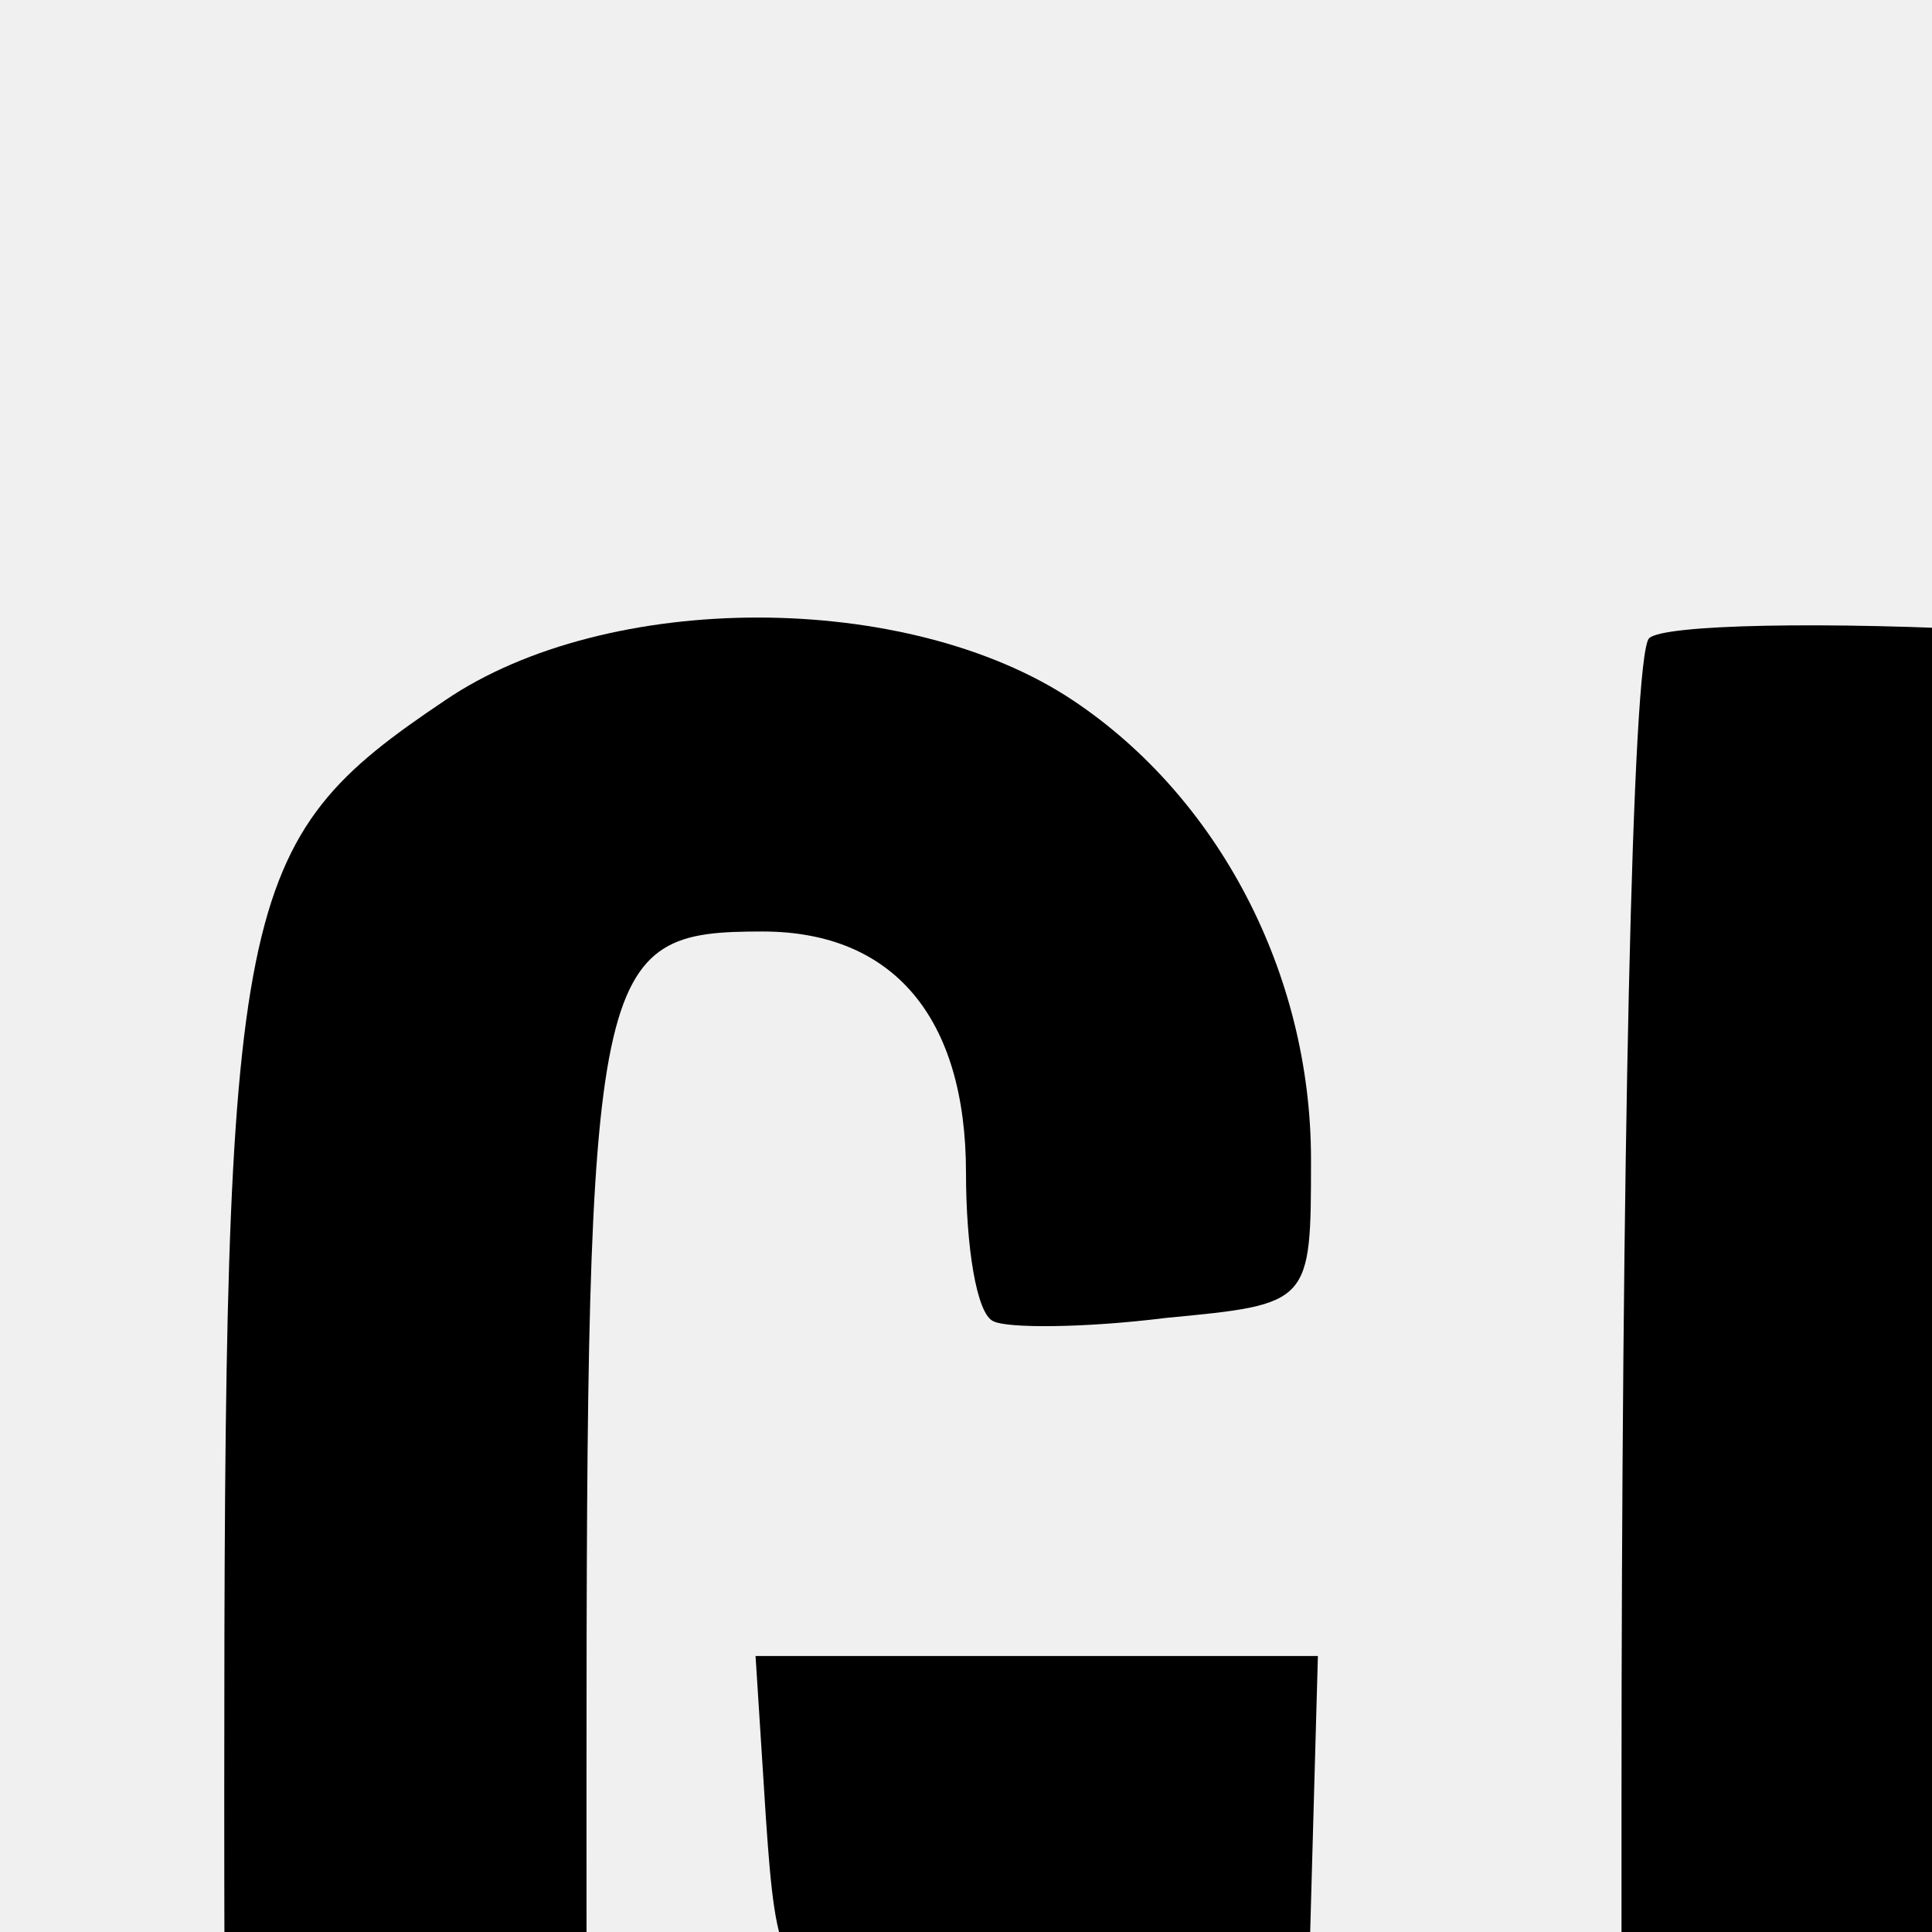
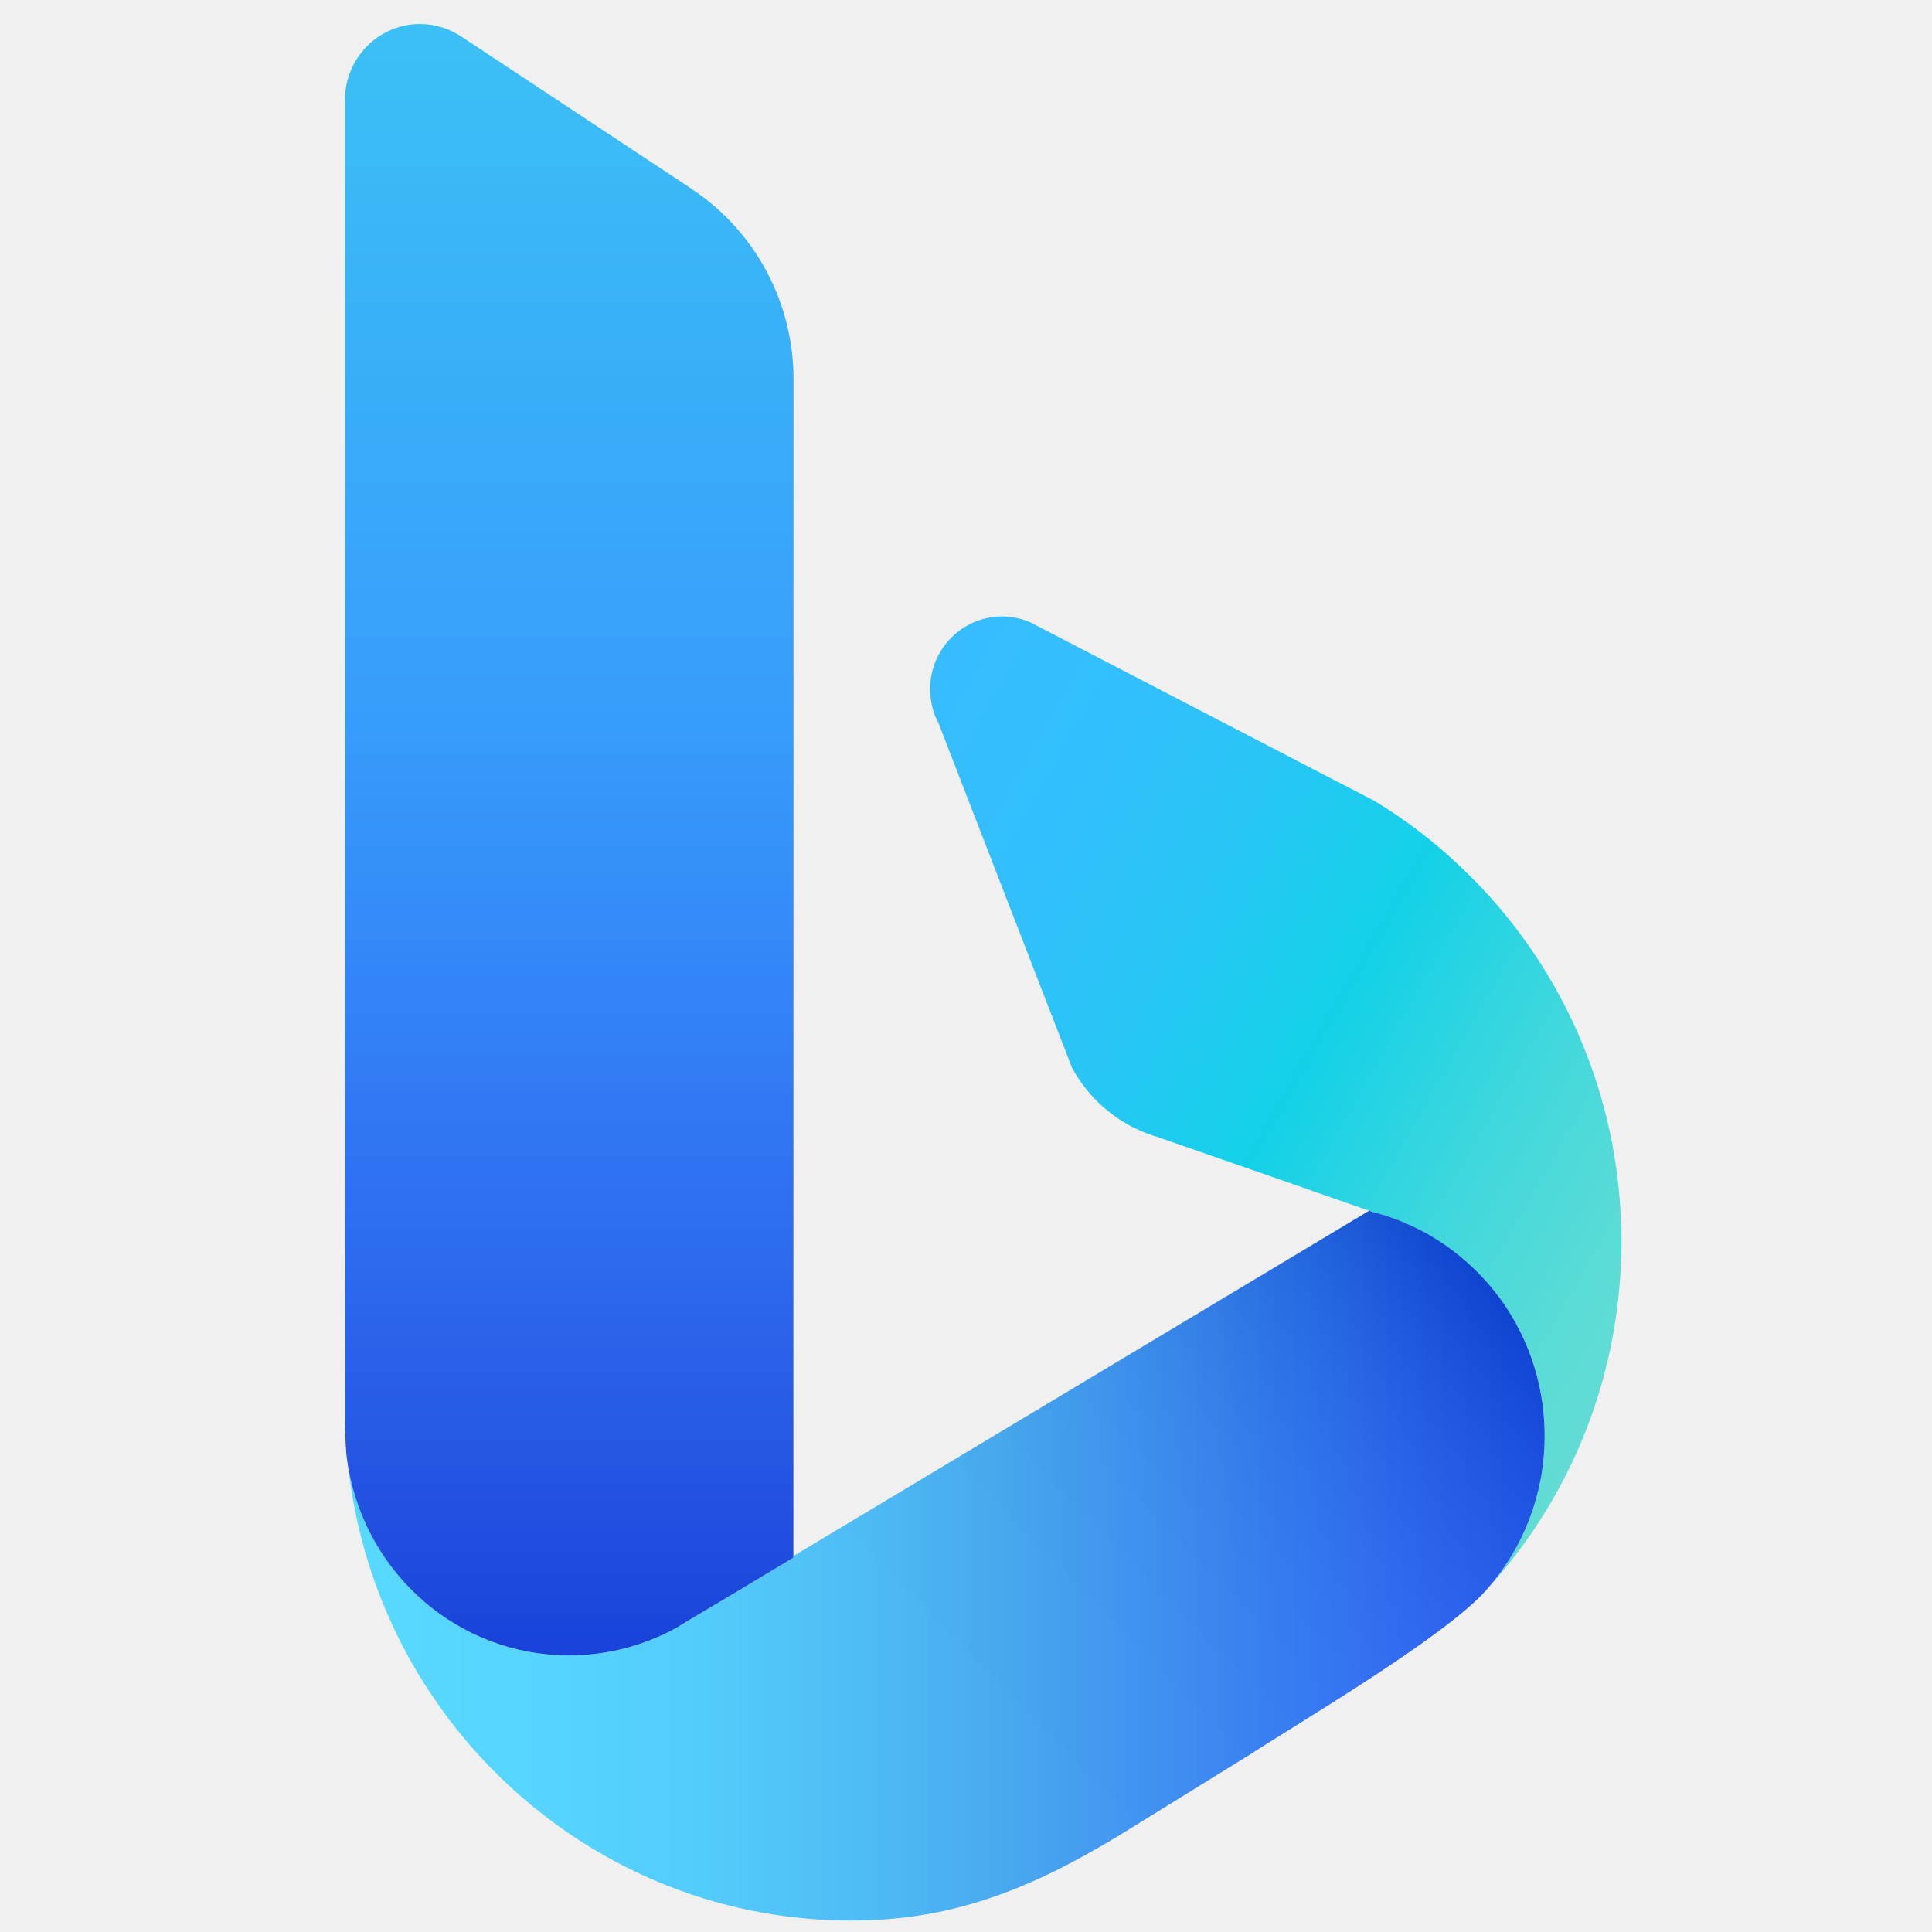
<svg xmlns="http://www.w3.org/2000/svg" width="512" height="512" viewBox="0 0 56 56" fill="none">
-   <g id="svg_1" fill="#000000" transform="translate(0,100) scale(0.1,-0.1) ">
-     <path id="svg_2" d="m129,797c-61,-41 -64,-56 -64,-317c0,-273 4,-287 82,-322c52,-23 128,-20 169,7c51,33 59,59 62,212l4,143l-82,0l-81,0l3,-47c3,-44 5,-48 31,-51c27,-3 27,-4 27,-78c0,-61 -4,-78 -20,-94c-24,-24 -38,-25 -68,-4c-22,15 -22,19 -22,238c0,238 2,246 51,246c38,0 59,-25 59,-70c0,-21 3,-41 8,-43c4,-2 26,-2 50,1c42,4 42,4 42,46c0,54 -27,105 -69,133c-48,32 -135,32 -182,0z" />
-     <path id="svg_3" d="m478,815c-5,-5 -8,-156 -8,-337l0,-328l50,0l50,0l0,135l0,134l59,7c118,13 155,60 156,194c0,147 -40,187 -202,197c-54,3 -101,2 -105,-2zm185,-110c19,-19 31,-85 22,-125c-9,-43 -31,-60 -76,-60l-39,0l0,100l0,100l39,0c22,0 46,-7 54,-15z" />
-     <path id="svg_4" d="m820,770l0,-50l55,0l55,0l0,-285l0,-285l50,0l50,0l0,285l0,285l50,0l50,0l0,50l0,50l-155,0l-155,0l0,-50z" />
-     <path id="svg_5" d="m1512,800c-57,-35 -62,-62 -62,-323c0,-227 1,-235 23,-268c33,-50 80,-71 145,-65c30,2 65,12 79,21c36,24 63,90 63,158l0,57l-50,0l-50,0l0,-55c0,-42 -5,-60 -20,-75c-24,-24 -38,-25 -68,-4c-22,15 -22,19 -22,234c0,236 3,250 54,250c36,0 56,-30 56,-84l0,-47l48,3l47,3l3,50c3,62 -20,111 -67,142c-45,30 -132,32 -179,3z" />
-     <path id="svg_6" d="m1847,813c-4,-3 -7,-154 -7,-335l0,-328l50,0l50,0l0,145l0,145l60,0l60,0l0,-145l0,-145l55,0l55,0l-2,332l-3,333l-50,0l-50,0l-3,-137l-3,-138l-59,0l-60,0l0,140l0,140l-43,0c-24,0 -47,-3 -50,-7z" />
-     <path id="svg_7" d="m2356,811c-5,-8 -116,-634 -116,-653c0,-5 22,-8 49,-8l49,0l6,47c15,108 12,103 71,103c59,0 56,5 71,-103l6,-47l49,0c39,0 49,3 49,17c0,14 -92,556 -106,626c-5,26 -8,27 -64,27c-32,0 -61,-4 -64,-9zm78,-261c9,-63 19,-125 22,-138c4,-22 2,-23 -36,-20c-22,2 -41,8 -41,13c-2,15 34,266 37,263c1,-2 9,-55 18,-118z" />
-     <path id="svg_8" d="m2597,814c-4,-4 -7,-27 -7,-51l0,-43l55,0l55,0l0,-285l0,-285l50,0l50,0l0,285l0,285l56,0l55,0l-3,48l-3,47l-151,3c-82,1 -153,-1 -157,-4z" />
-     <path id="svg_9" d="m3429,797c-64,-42 -69,-65 -69,-315c0,-247 5,-273 61,-313c46,-32 124,-35 178,-7c77,40 81,57 81,318c0,252 -5,275 -69,317c-47,32 -135,32 -182,0zm135,-89c13,-19 16,-58 16,-228c0,-222 -3,-233 -52,-245c-19,-5 -32,-1 -47,14c-20,20 -21,31 -21,233c0,183 2,214 17,230c23,25 68,23 87,-4z" />
-     <path id="svg_10" d="m3737,814c-4,-4 -7,-27 -7,-51l0,-43l55,0l55,0l0,-285l0,-285l50,0l50,0l0,285l0,285l56,0l55,0l-3,48l-3,47l-151,3c-82,1 -153,-1 -157,-4z" />
-     <path id="svg_11" d="m2970,480l0,-330l94,0c105,0 138,9 178,47c69,66 57,246 -19,286l-27,14l22,12c34,18 52,64 52,131c0,72 -24,127 -68,153c-23,13 -53,17 -131,17l-101,0l0,-330zm184,218c9,-13 16,-43 16,-70c0,-57 -25,-88 -70,-88l-30,0l0,90l0,90l34,0c25,0 39,-7 50,-22zm13,-274c8,-10 13,-46 13,-85c0,-59 -3,-70 -22,-83c-12,-9 -37,-16 -55,-16l-33,0l0,106l0,107l42,-6c23,-3 48,-14 55,-23z" />
-     <path id="svg_12" d="m4858,623c12,-2 30,-2 40,0c9,3 -1,5 -23,4c-22,0 -30,-2 -17,-4z" />
-     <path id="svg_13" d="m4790,593c-16,-21 -20,-36 -15,-58c3,-16 6,-38 6,-47c0,-12 8,-17 22,-17c12,1 38,-2 57,-5c27,-5 25,-3 -11,9c-69,22 -89,76 -44,120c13,14 20,25 15,25c-5,0 -18,-12 -30,-27z" />
-     <path id="svg_14" d="m4389,589c-50,-50 -1,-79 133,-79c116,0 148,10 148,44c0,44 -32,56 -152,56c-96,0 -110,-2 -129,-21zm70,-22c0,-9 -2,-8 -6,1c-2,6 -10,9 -15,6c-7,-4 -8,-2 -4,5c9,13 26,5 25,-12zm29,-8c-3,-8 -7,-3 -11,10c-4,17 -3,21 5,13c5,-5 8,-16 6,-23zm75,11c-3,-12 -8,-19 -11,-16c-5,6 5,36 12,36c2,0 2,-9 -1,-20zm42,-30c-3,-5 -14,-10 -23,-9c-14,0 -13,2 3,9c27,11 27,11 20,0z" />
-     <path id="svg_15" d="m4951,593c7,-12 15,-20 18,-17c3,2 -3,12 -13,22c-17,16 -18,16 -5,-5z" />
-     <path id="svg_16" d="m4970,546c0,-7 -9,-26 -21,-42l-21,-29l26,28c23,25 35,57 21,57c-3,0 -5,-6 -5,-14z" />
-     <path id="svg_17" d="m1162,483l3,-48l100,0l100,0l3,48l3,47l-106,0l-106,0l3,-47z" />
-     <path id="svg_18" d="m4480,466c5,-5 23,-9 40,-9c17,0 35,4 40,9c5,5 -10,9 -40,9c-30,0 -45,-4 -40,-9z" />
+   <g clip-path="url(#clip0_36_2239)">
+     <path d="M46.998 35.987C46.998 36.532 46.969 37.075 46.91 37.609C46.562 40.87 45.168 43.818 43.07 46.098C43.334 45.801 43.573 45.481 43.782 45.14C43.943 44.88 44.086 44.609 44.207 44.327C44.251 44.234 44.291 44.137 44.324 44.041C44.364 43.948 44.397 43.851 44.427 43.755C44.46 43.666 44.489 43.574 44.515 43.481C44.54 43.384 44.566 43.288 44.588 43.191C44.592 43.18 44.596 43.169 44.599 43.158C44.621 43.061 44.639 42.965 44.657 42.868C44.676 42.768 44.694 42.667 44.709 42.568C44.709 42.564 44.709 42.564 44.709 42.561C44.724 42.468 44.734 42.375 44.742 42.278C44.764 42.059 44.775 41.84 44.775 41.617C44.775 40.362 44.434 39.185 43.836 38.183C43.701 37.949 43.55 37.726 43.385 37.515C43.191 37.262 42.982 37.025 42.755 36.805C42.19 36.252 41.53 35.799 40.8 35.48C40.485 35.338 40.155 35.224 39.817 35.138C39.813 35.138 39.806 35.134 39.803 35.134L39.685 35.093L37.976 34.499V34.496L33.506 32.94C33.491 32.936 33.472 32.936 33.462 32.932L33.183 32.829C32.284 32.472 31.539 31.804 31.074 30.953L29.442 26.739L27.571 21.911L27.212 20.98L27.12 20.79C27.017 20.537 26.962 20.262 26.962 19.977C26.962 19.903 26.962 19.829 26.97 19.762C27.076 18.699 27.967 17.868 29.046 17.868C29.332 17.868 29.607 17.927 29.857 18.035L38.188 22.359L39.831 23.21C40.7 23.734 41.511 24.35 42.251 25.045C44.936 27.54 46.697 31.038 46.961 34.948C46.984 35.293 46.998 35.638 46.998 35.987Z" fill="url(#paint0_linear_36_2239)" />
+     <path d="M44.772 41.617C44.772 42.047 44.732 42.463 44.658 42.868C44.635 42.976 44.614 43.084 44.588 43.191C44.541 43.384 44.49 43.57 44.427 43.755C44.394 43.852 44.361 43.948 44.325 44.041C44.288 44.138 44.248 44.231 44.208 44.327C44.086 44.609 43.943 44.88 43.782 45.14C43.573 45.482 43.334 45.801 43.071 46.098C41.856 47.458 37.733 49.881 36.214 50.866L32.841 52.953C30.369 54.495 28.032 55.586 25.087 55.66C24.948 55.664 24.812 55.668 24.676 55.668C24.486 55.668 24.299 55.664 24.111 55.657C19.123 55.464 14.773 52.753 12.264 48.747C11.117 46.916 10.357 44.814 10.101 42.557C10.639 45.642 13.296 47.982 16.498 47.982C17.62 47.982 18.673 47.696 19.593 47.191C19.6 47.187 19.608 47.183 19.616 47.18L19.946 46.979L21.288 46.177L22.997 45.152V45.104L23.218 44.971L38.51 35.799L39.687 35.093L39.804 35.134C39.808 35.134 39.815 35.138 39.818 35.138C40.156 35.223 40.486 35.338 40.801 35.48C41.531 35.799 42.191 36.252 42.756 36.806C42.983 37.025 43.192 37.262 43.386 37.515C43.551 37.726 43.702 37.95 43.837 38.183C44.43 39.184 44.772 40.362 44.772 41.617Z" fill="url(#paint1_linear_36_2239)" />
+     <path d="M23.001 11.008L22.996 45.151L21.287 46.176L19.943 46.977L19.613 47.18C19.607 47.18 19.597 47.186 19.593 47.191C18.671 47.693 17.618 47.983 16.495 47.983C13.292 47.983 10.64 45.643 10.098 42.557C10.073 42.416 10.054 42.268 10.038 42.126C10.018 41.857 10.004 41.593 9.998 41.324V2.899C9.998 1.686 10.971 0.696 12.173 0.696C12.624 0.696 13.045 0.838 13.391 1.072L20.043 5.471C20.078 5.502 20.118 5.528 20.159 5.553C21.878 6.74 23.001 8.74 23.001 11.008Z" fill="url(#paint2_linear_36_2239)" />
+     <path opacity="0.15" d="M44.772 41.617C44.772 42.047 44.732 42.463 44.658 42.868C44.635 42.976 44.614 43.084 44.588 43.191C44.541 43.384 44.49 43.57 44.427 43.755C44.394 43.852 44.361 43.948 44.325 44.041C44.288 44.138 44.248 44.231 44.208 44.327C44.086 44.609 43.943 44.88 43.782 45.14C43.573 45.482 43.335 45.801 43.071 46.098C41.856 47.458 37.733 49.881 36.214 50.866L32.841 52.953C30.369 54.495 28.032 55.586 25.087 55.66C24.948 55.664 24.812 55.668 24.676 55.668C24.486 55.668 24.299 55.664 24.111 55.657C19.123 55.464 14.773 52.753 12.264 48.747C11.117 46.916 10.357 44.814 10.101 42.557C10.639 45.642 13.296 47.982 16.498 47.982C17.62 47.982 18.673 47.696 19.593 47.191C19.6 47.187 19.608 47.183 19.616 47.18L19.946 46.979L21.288 46.177L22.997 45.152V45.104L23.218 44.971L38.51 35.799L39.687 35.093L39.804 35.134C39.808 35.134 39.815 35.138 39.818 35.138C40.156 35.223 40.486 35.338 40.801 35.48C41.531 35.799 42.191 36.252 42.756 36.806C42.983 37.025 43.192 37.262 43.386 37.515C43.551 37.726 43.702 37.95 43.837 38.183C44.43 39.184 44.772 40.362 44.772 41.617Z" fill="url(#paint3_linear_36_2239)" />
+     <path opacity="0.1" d="M23.001 11.008L22.996 45.151L21.287 46.176L19.943 46.977L19.613 47.18C19.607 47.18 19.597 47.186 19.593 47.191C18.671 47.693 17.618 47.983 16.495 47.983C13.292 47.983 10.64 45.643 10.098 42.557C10.073 42.416 10.054 42.268 10.038 42.126C10.018 41.857 10.004 41.593 9.998 41.324V2.899C9.998 1.686 10.971 0.696 12.173 0.696C12.624 0.696 13.045 0.838 13.391 1.072L20.043 5.471C20.078 5.502 20.118 5.528 20.159 5.553C21.878 6.74 23.001 8.74 23.001 11.008Z" fill="url(#paint4_linear_36_2239)" />
  </g>
+   <defs>
+     <linearGradient id="paint0_linear_36_2239" x1="24.061" y1="24.49" x2="48.03" y2="38.16" gradientUnits="userSpaceOnUse">
+       <stop stop-color="#37BDFF" />
+       <stop offset="0.183" stop-color="#33BFFD" />
+       <stop offset="0.358" stop-color="#28C5F5" />
+       <stop offset="0.528" stop-color="#15D0E9" />
+       <stop offset="0.547" stop-color="#12D1E7" />
+       <stop offset="0.59" stop-color="#1CD2E5" />
+       <stop offset="0.768" stop-color="#42D8DC" />
+       <stop offset="0.911" stop-color="#59DBD6" />
+       <stop offset="1" stop-color="#62DCD4" />
+     </linearGradient>
+     <linearGradient id="paint1_linear_36_2239" x1="10.099" y1="45.38" x2="44.772" y2="45.38" gradientUnits="userSpaceOnUse">
+       <stop stop-color="#39D2FF" />
+       <stop offset="0.15" stop-color="#38CEFE" />
+       <stop offset="0.293" stop-color="#35C3FA" />
+       <stop offset="0.433" stop-color="#2FB0F3" />
+       <stop offset="0.547" stop-color="#299AEB" />
+       <stop offset="0.583" stop-color="#2692EC" />
+       <stop offset="0.763" stop-color="#1A6CF1" />
+       <stop offset="0.909" stop-color="#1355F4" />
+       <stop offset="1" stop-color="#104CF5" />
+     </linearGradient>
+     <linearGradient id="paint2_linear_36_2239" x1="16.5" y1="48.465" x2="16.5" y2="1.529" gradientUnits="userSpaceOnUse">
+       <stop stop-color="#1B48EF" />
+       <stop offset="0.122" stop-color="#1C51F0" />
+       <stop offset="0.321" stop-color="#1E69F5" />
+       <stop offset="0.568" stop-color="#2190FB" />
+       <stop offset="1" stop-color="#26B8F4" />
+     </linearGradient>
+     <linearGradient id="paint3_linear_36_2239" x1="16.991" y1="54.043" x2="38.651" y2="32.648" gradientUnits="userSpaceOnUse">
+       <stop stop-color="white" />
+       <stop offset="0.373" stop-color="#FDFDFD" />
+       <stop offset="0.507" stop-color="#F6F6F6" />
+       <stop offset="0.603" stop-color="#EBEBEB" />
+       <stop offset="0.68" stop-color="#DADADA" />
+       <stop offset="0.746" stop-color="#C4C4C4" />
+       <stop offset="0.805" stop-color="#A8A8A8" />
+       <stop offset="0.858" stop-color="#888888" />
+       <stop offset="0.907" stop-color="#626262" />
+       <stop offset="0.952" stop-color="#373737" />
+       <stop offset="0.993" stop-color="#090909" />
+       <stop offset="1" />
+     </linearGradient>
+     <linearGradient id="paint4_linear_36_2239" x1="16.5" y1="0.696" x2="16.5" y2="47.982" gradientUnits="userSpaceOnUse">
+       <stop stop-color="white" />
+       <stop offset="0.373" stop-color="#FDFDFD" />
+       <stop offset="0.507" stop-color="#F6F6F6" />
+       <stop offset="0.603" stop-color="#EBEBEB" />
+       <stop offset="0.68" stop-color="#DADADA" />
+       <stop offset="0.746" stop-color="#C4C4C4" />
+       <stop offset="0.805" stop-color="#A8A8A8" />
+       <stop offset="0.858" stop-color="#888888" />
+       <stop offset="0.907" stop-color="#626262" />
+       <stop offset="0.952" stop-color="#373737" />
+       <stop offset="0.993" stop-color="#090909" />
+       <stop offset="1" />
+     </linearGradient>
+     <clipPath id="clip0_36_2239">
+       <rect width="37" height="56" fill="white" transform="translate(10)" />
+     </clipPath>
+   </defs>
</svg>
